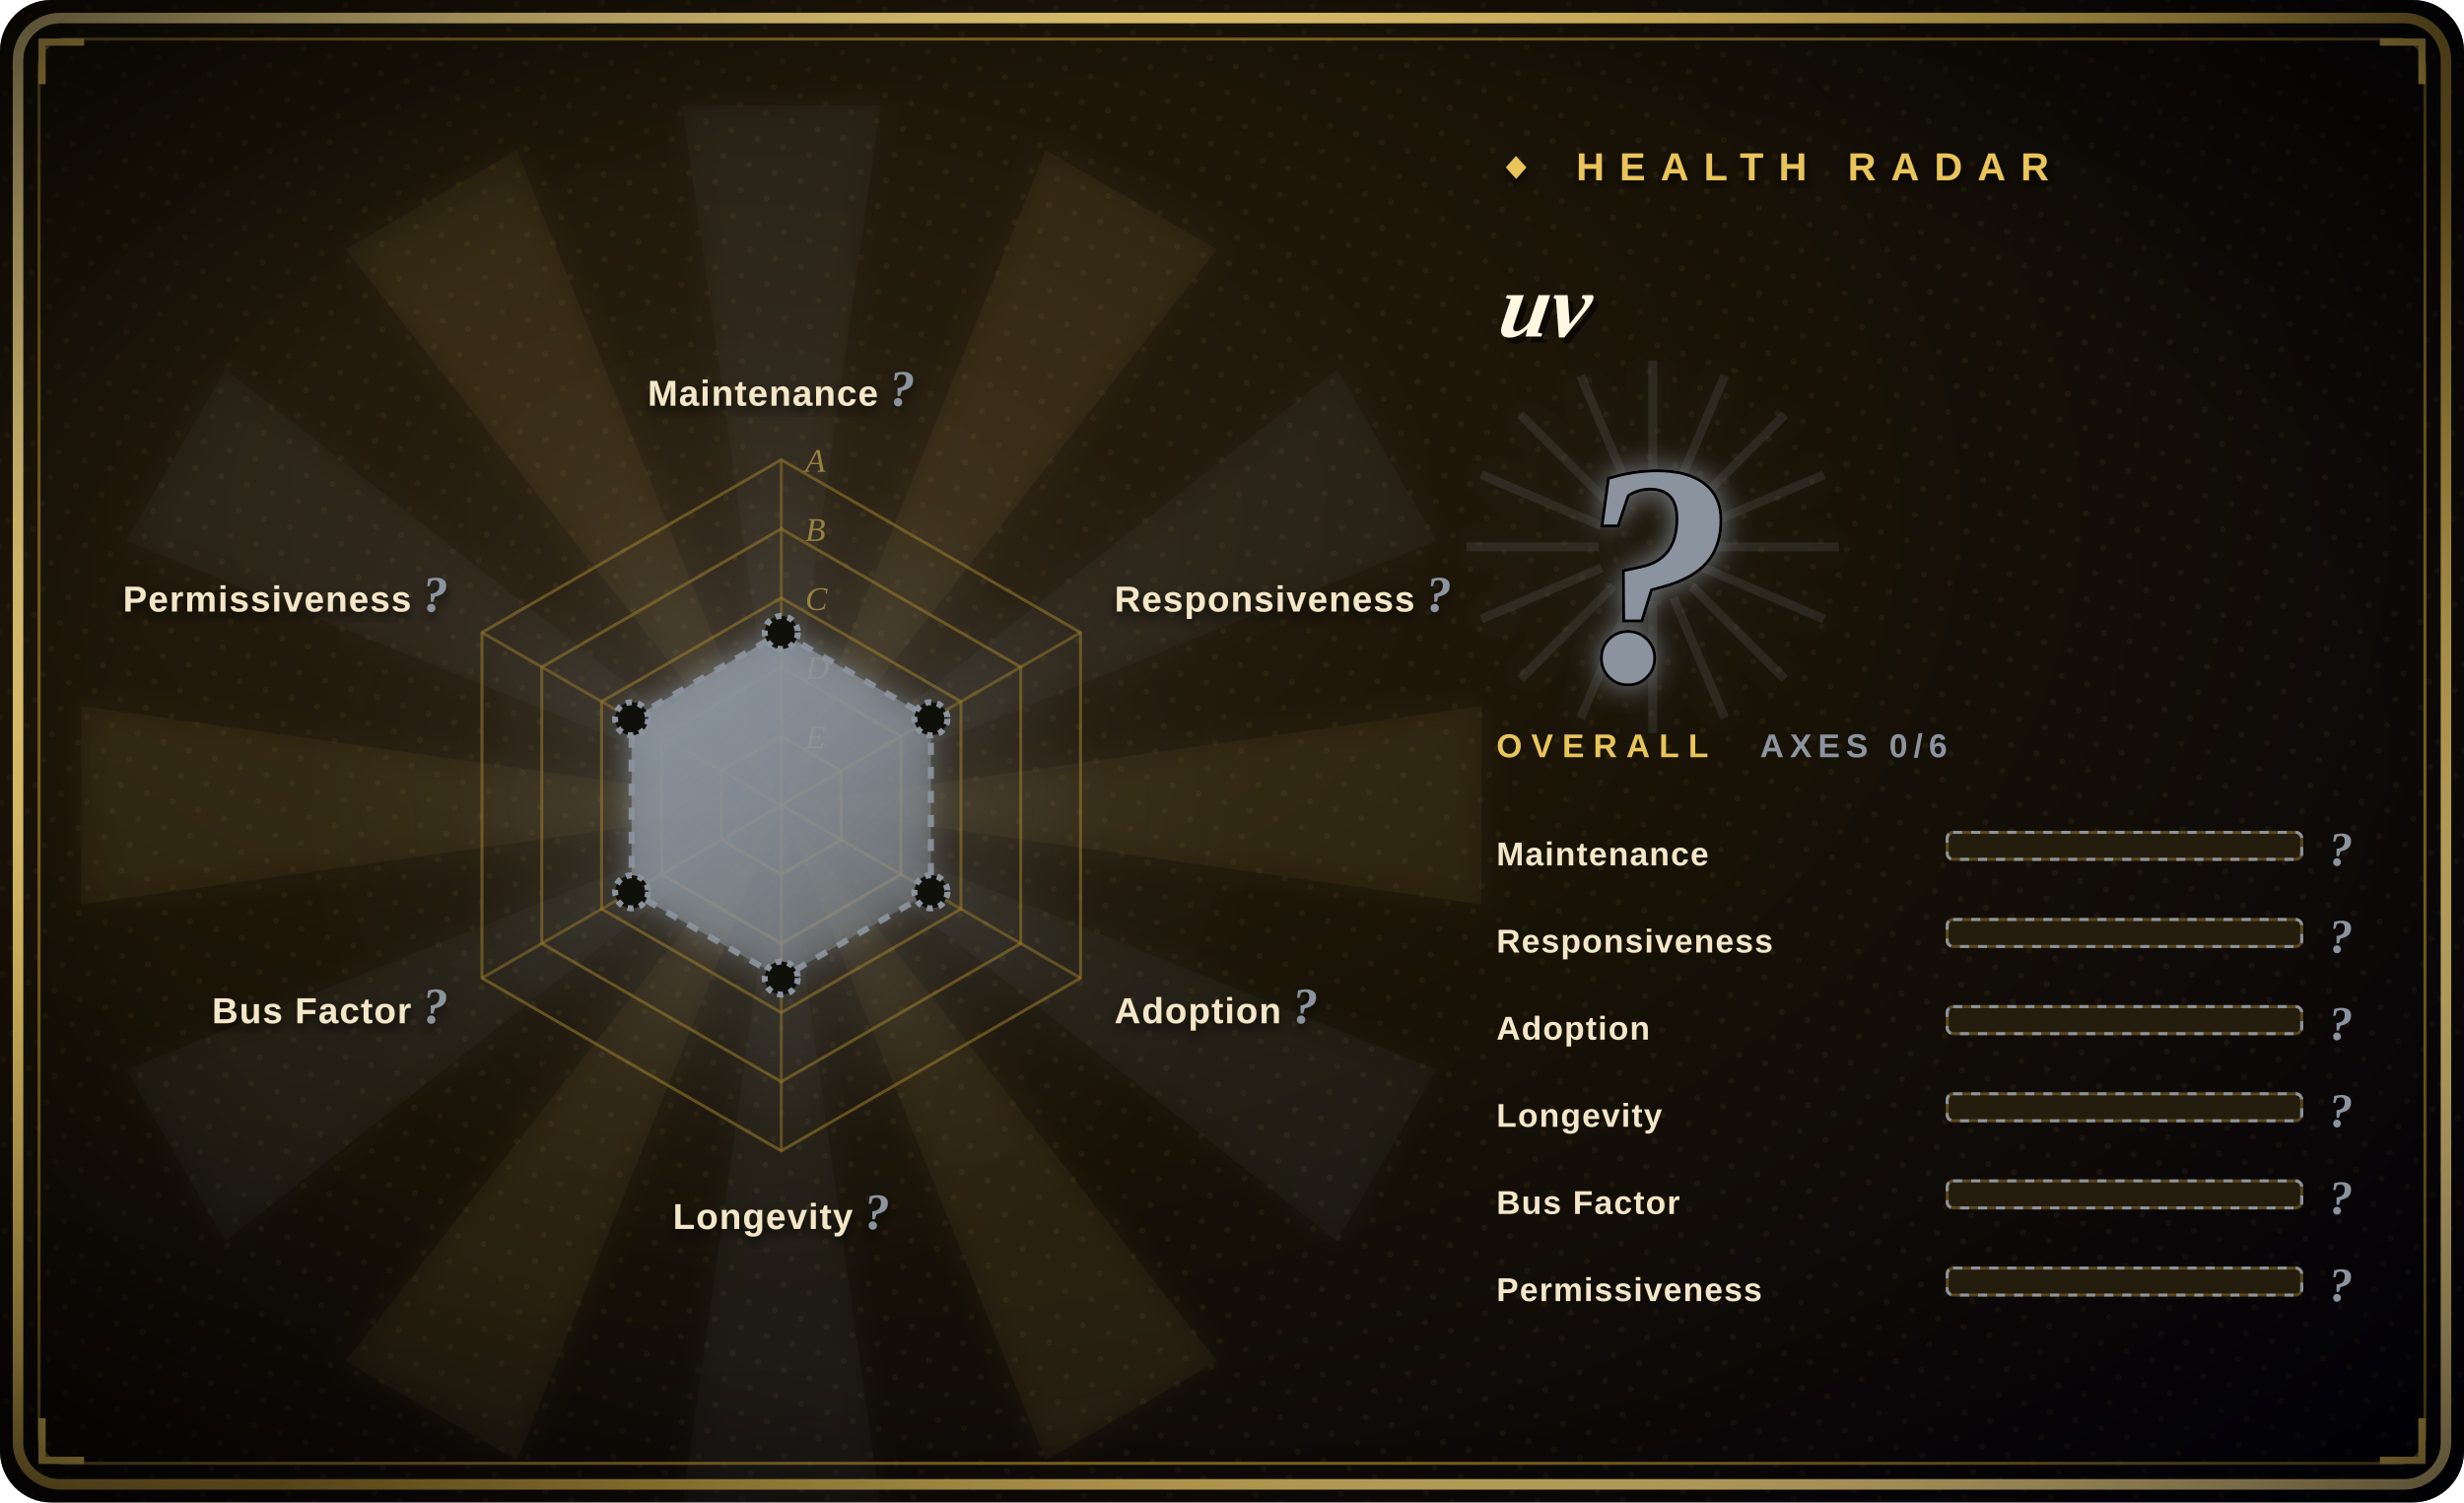
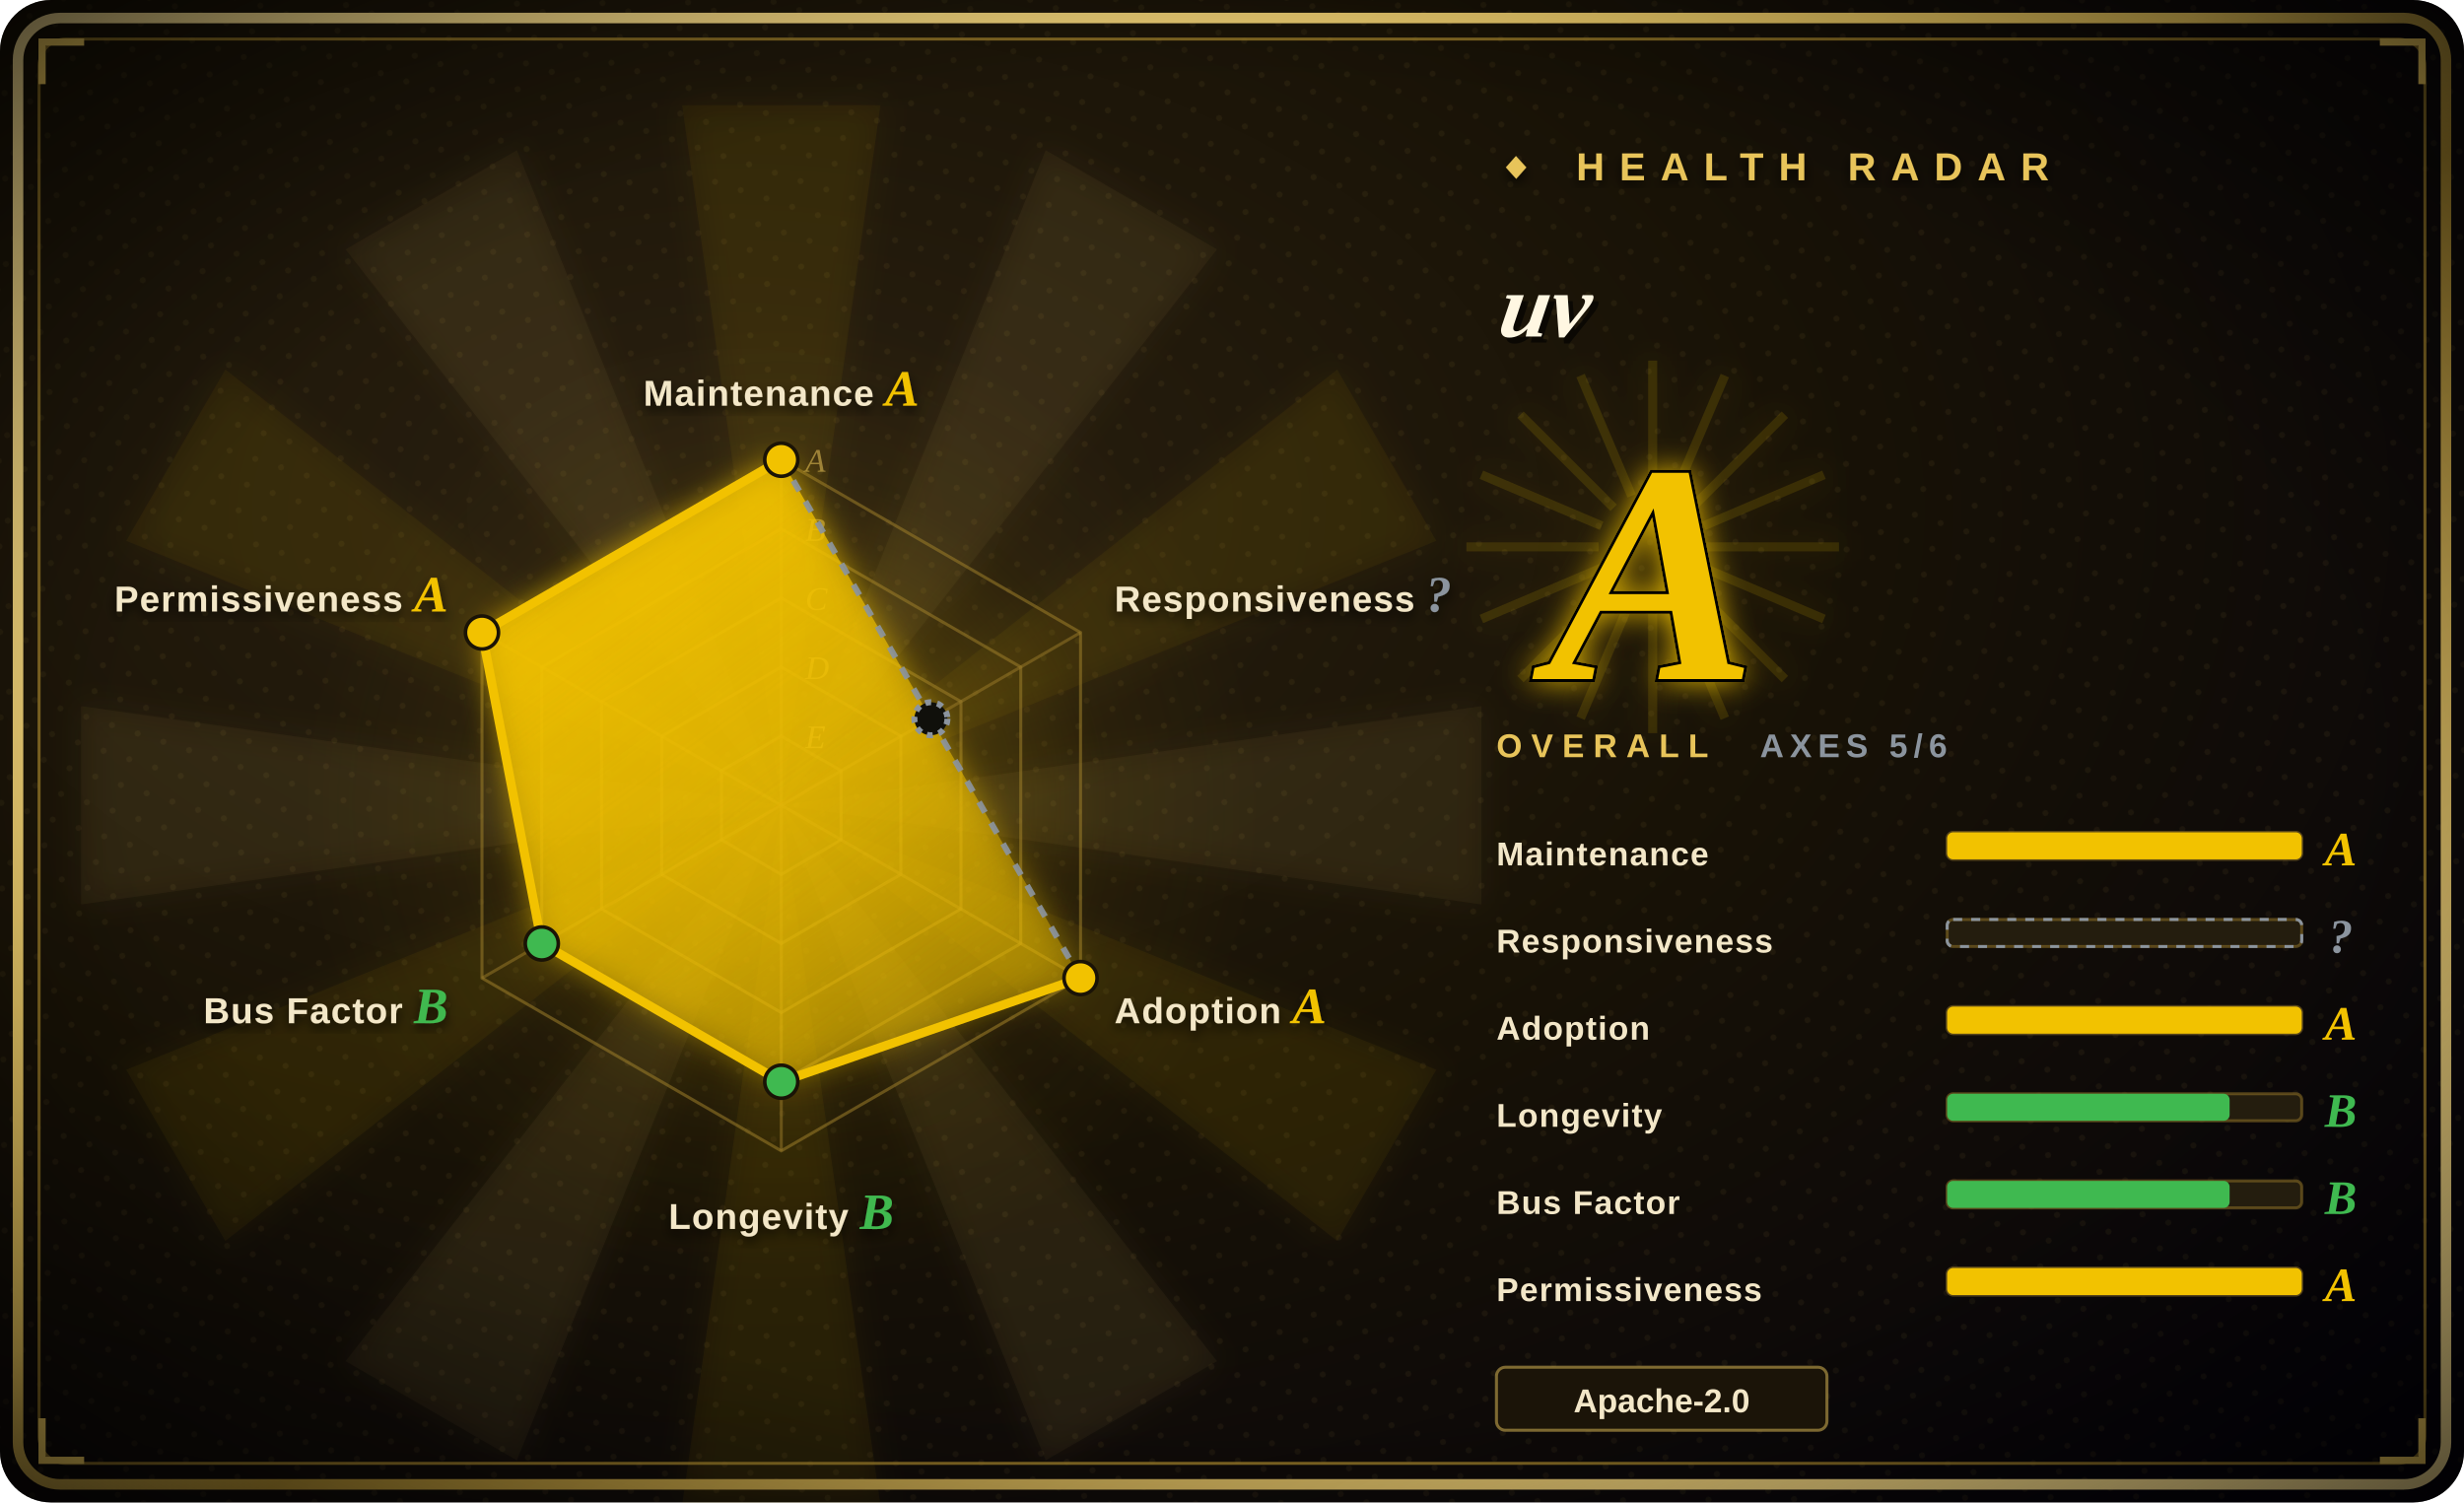
<svg xmlns="http://www.w3.org/2000/svg" width="820" height="500" viewBox="0 0 820 500">
  <defs>
    <radialGradient id="bg" cx="30%" cy="34%" r="90%">
      <stop offset="0%" stop-color="#2a2010" />
      <stop offset="48%" stop-color="#181206" />
      <stop offset="100%" stop-color="#05030a" />
    </radialGradient>
    <radialGradient id="vig" cx="50%" cy="50%" r="72%">
      <stop offset="62%" stop-color="#000000" stop-opacity="0" />
      <stop offset="100%" stop-color="#000000" stop-opacity="0.72" />
    </radialGradient>
    <linearGradient id="frame" x1="0" y1="0" x2="1" y2="1">
      <stop offset="0%" stop-color="#f6dd92" />
      <stop offset="45%" stop-color="#E8C45A" />
      <stop offset="55%" stop-color="#9c7d2a" />
      <stop offset="100%" stop-color="#f6dd92" />
    </linearGradient>
    <linearGradient id="poly" x1="0" y1="0" x2="0.7" y2="1">
-       <stop offset="0%" stop-color="#8B949E" stop-opacity="0.92" />
-       <stop offset="100%" stop-color="#8B949E" stop-opacity="0.34" />
+       <stop offset="0%" stop-color="#F2C200" stop-opacity="0.92" />
+       <stop offset="100%" stop-color="#F2C200" stop-opacity="0.34" />
    </linearGradient>
    <radialGradient id="halo" cx="50%" cy="50%" r="50%">
-       <stop offset="0%" stop-color="#8B949E" stop-opacity="0.34" />
-       <stop offset="68%" stop-color="#8B949E" stop-opacity="0.04" />
-       <stop offset="100%" stop-color="#8B949E" stop-opacity="0" />
+       <stop offset="0%" stop-color="#F2C200" stop-opacity="0.34" />
+       <stop offset="68%" stop-color="#F2C200" stop-opacity="0.04" />
+       <stop offset="100%" stop-color="#F2C200" stop-opacity="0" />
    </radialGradient>
    <filter id="glow" x="-60%" y="-60%" width="220%" height="220%">
      <feGaussianBlur stdDeviation="5" result="b" />
      <feMerge>
        <feMergeNode in="b" />
        <feMergeNode in="SourceGraphic" />
      </feMerge>
    </filter>
    <filter id="soft" x="-30%" y="-30%" width="160%" height="160%">
      <feDropShadow dx="0" dy="2" stdDeviation="2" flood-color="#000" flood-opacity="0.7" />
    </filter>
    <pattern id="halftone" width="9" height="9" patternUnits="userSpaceOnUse" patternTransform="rotate(18)">
      <circle cx="2" cy="2" r="1" fill="#E8C45A" fill-opacity="0.06" />
    </pattern>
  </defs>
  <rect width="820" height="500" rx="17" fill="url(#bg)" />
  <rect width="820" height="500" rx="17" fill="url(#halftone)" />
  <g opacity="0.5" filter="url(#glow)">
    <path d="M260,268 L493,235 L493,301 Z" fill="#E8C45A" fill-opacity="0.10" />
-     <path d="M260,268 L478,356 L445,413 Z" fill="#8B949E" fill-opacity="0.10" />
+     <path d="M260,268 L478,356 L445,413 Z" fill="#F2C200" fill-opacity="0.10" />
    <path d="M260,268 L405,453 L348,486 Z" fill="#E8C45A" fill-opacity="0.10" />
-     <path d="M260,268 L293,501 L227,501 Z" fill="#8B949E" fill-opacity="0.10" />
+     <path d="M260,268 L293,501 L227,501 Z" fill="#F2C200" fill-opacity="0.10" />
    <path d="M260,268 L172,486 L115,453 Z" fill="#E8C45A" fill-opacity="0.10" />
-     <path d="M260,268 L75,413 L42,356 Z" fill="#8B949E" fill-opacity="0.10" />
+     <path d="M260,268 L75,413 L42,356 Z" fill="#F2C200" fill-opacity="0.10" />
    <path d="M260,268 L27,301 L27,235 Z" fill="#E8C45A" fill-opacity="0.10" />
-     <path d="M260,268 L42,180 L75,123 Z" fill="#8B949E" fill-opacity="0.10" />
+     <path d="M260,268 L42,180 L75,123 Z" fill="#F2C200" fill-opacity="0.10" />
    <path d="M260,268 L115,83 L172,50 Z" fill="#E8C45A" fill-opacity="0.10" />
-     <path d="M260,268 L227,35 L293,35 Z" fill="#8B949E" fill-opacity="0.10" />
+     <path d="M260,268 L227,35 L293,35 Z" fill="#F2C200" fill-opacity="0.10" />
    <path d="M260,268 L348,50 L405,83 Z" fill="#E8C45A" fill-opacity="0.10" />
-     <path d="M260,268 L445,123 L478,180 Z" fill="#8B949E" fill-opacity="0.10" />
+     <path d="M260,268 L445,123 L478,180 Z" fill="#F2C200" fill-opacity="0.10" />
  </g>
  <circle cx="260" cy="268" r="161" fill="url(#halo)" />
  <rect x="6" y="6" width="808" height="488" rx="14" fill="none" stroke="url(#frame)" stroke-width="3.5" />
  <rect x="13" y="13" width="794" height="474" rx="9" fill="none" stroke="#9c7d2a" stroke-width="1" stroke-opacity="0.8" />
  <path d="M14,28 L14,14 L28,14" fill="none" stroke="#E8C45A" stroke-width="2.4" />
  <path d="M806,28 L806,14 L792,14" fill="none" stroke="#E8C45A" stroke-width="2.4" />
  <path d="M14,472 L14,486 L28,486" fill="none" stroke="#E8C45A" stroke-width="2.4" />
  <path d="M806,472 L806,486 L792,486" fill="none" stroke="#E8C45A" stroke-width="2.4" />
  <rect width="820" height="500" rx="17" fill="url(#vig)" />
  <polygon points="260.0,153.0 359.6,210.5 359.6,325.5 260.0,383.0 160.4,325.5 160.4,210.5" fill="none" stroke="#9c7d2a" stroke-opacity="0.55" stroke-width="1" />
  <polygon points="260.0,176.0 339.7,222.0 339.7,314.0 260.0,360.0 180.3,314.0 180.3,222.0" fill="none" stroke="#9c7d2a" stroke-opacity="0.55" stroke-width="1" />
  <polygon points="260.0,199.0 319.8,233.5 319.8,302.5 260.0,337.0 200.2,302.5 200.2,233.5" fill="none" stroke="#9c7d2a" stroke-opacity="0.55" stroke-width="1" />
  <polygon points="260.0,222.0 299.8,245.0 299.8,291.0 260.0,314.0 220.2,291.0 220.2,245.0" fill="none" stroke="#9c7d2a" stroke-opacity="0.55" stroke-width="1" />
  <polygon points="260.0,245.0 279.9,256.5 279.9,279.5 260.0,291.0 240.1,279.5 240.1,256.5" fill="none" stroke="#9c7d2a" stroke-opacity="0.55" stroke-width="1" />
  <line x1="260" y1="268" x2="260.0" y2="153.0" stroke="#9c7d2a" stroke-opacity="0.5" stroke-width="1" />
  <line x1="260" y1="268" x2="359.6" y2="210.5" stroke="#9c7d2a" stroke-opacity="0.5" stroke-width="1" />
  <line x1="260" y1="268" x2="359.6" y2="325.5" stroke="#9c7d2a" stroke-opacity="0.5" stroke-width="1" />
  <line x1="260" y1="268" x2="260.0" y2="383.0" stroke="#9c7d2a" stroke-opacity="0.5" stroke-width="1" />
  <line x1="260" y1="268" x2="160.4" y2="325.5" stroke="#9c7d2a" stroke-opacity="0.5" stroke-width="1" />
  <line x1="260" y1="268" x2="160.4" y2="210.5" stroke="#9c7d2a" stroke-opacity="0.5" stroke-width="1" />
  <text x="268" y="157.0" font-size="11" font-style="italic" fill="#E8C45A" fill-opacity="0.55" font-family="'Georgia','Times New Roman',serif">A</text>
  <text x="268" y="180.0" font-size="11" font-style="italic" fill="#E8C45A" fill-opacity="0.55" font-family="'Georgia','Times New Roman',serif">B</text>
  <text x="268" y="203.0" font-size="11" font-style="italic" fill="#E8C45A" fill-opacity="0.55" font-family="'Georgia','Times New Roman',serif">C</text>
  <text x="268" y="226.0" font-size="11" font-style="italic" fill="#E8C45A" fill-opacity="0.55" font-family="'Georgia','Times New Roman',serif">D</text>
  <text x="268" y="249.0" font-size="11" font-style="italic" fill="#E8C45A" fill-opacity="0.55" font-family="'Georgia','Times New Roman',serif">E</text>
-   <polygon points="260.0,210.5 309.8,239.2 309.8,296.8 260.0,325.5 210.2,296.8 210.2,239.2" fill="url(#poly)" filter="url(#glow)" />
-   <line x1="260.0" y1="210.5" x2="309.8" y2="239.2" stroke="#8B949E" stroke-width="2" stroke-dasharray="4 4" stroke-opacity="0.92" />
-   <line x1="309.8" y1="239.2" x2="309.8" y2="296.8" stroke="#8B949E" stroke-width="2" stroke-dasharray="4 4" stroke-opacity="0.92" />
-   <line x1="309.8" y1="296.8" x2="260.0" y2="325.5" stroke="#8B949E" stroke-width="2" stroke-dasharray="4 4" stroke-opacity="0.92" />
-   <line x1="260.0" y1="325.5" x2="210.2" y2="296.8" stroke="#8B949E" stroke-width="2" stroke-dasharray="4 4" stroke-opacity="0.92" />
-   <line x1="210.2" y1="296.8" x2="210.2" y2="239.2" stroke="#8B949E" stroke-width="2" stroke-dasharray="4 4" stroke-opacity="0.92" />
-   <line x1="210.2" y1="239.2" x2="260.0" y2="210.5" stroke="#8B949E" stroke-width="2" stroke-dasharray="4 4" stroke-opacity="0.92" />
-   <circle cx="260.0" cy="210.5" r="5.5" fill="#10100b" stroke="#8B949E" stroke-width="2" stroke-dasharray="2 2" />
+   <polygon points="260.0,153.0 309.8,239.2 359.6,325.5 260.0,360.0 180.3,314.0 160.4,210.5" fill="url(#poly)" filter="url(#glow)" />
+   <line x1="260.0" y1="153.0" x2="309.8" y2="239.2" stroke="#8B949E" stroke-width="2" stroke-dasharray="4 4" stroke-opacity="0.92" />
+   <line x1="309.8" y1="239.2" x2="359.6" y2="325.5" stroke="#8B949E" stroke-width="2" stroke-dasharray="4 4" stroke-opacity="0.92" />
+   <line x1="359.6" y1="325.5" x2="260.0" y2="360.0" stroke="#F2C200" stroke-width="3" />
+   <line x1="260.0" y1="360.0" x2="180.3" y2="314.0" stroke="#F2C200" stroke-width="3" />
+   <line x1="180.3" y1="314.0" x2="160.4" y2="210.5" stroke="#F2C200" stroke-width="3" />
+   <line x1="160.4" y1="210.5" x2="260.0" y2="153.0" stroke="#F2C200" stroke-width="3" />
+   <circle cx="260.0" cy="153.0" r="5.5" fill="#F2C200" stroke="#1a1306" stroke-width="1.2" />
  <circle cx="309.8" cy="239.2" r="5.5" fill="#10100b" stroke="#8B949E" stroke-width="2" stroke-dasharray="2 2" />
-   <circle cx="309.8" cy="296.8" r="5.5" fill="#10100b" stroke="#8B949E" stroke-width="2" stroke-dasharray="2 2" />
-   <circle cx="260.0" cy="325.5" r="5.5" fill="#10100b" stroke="#8B949E" stroke-width="2" stroke-dasharray="2 2" />
-   <circle cx="210.2" cy="296.8" r="5.5" fill="#10100b" stroke="#8B949E" stroke-width="2" stroke-dasharray="2 2" />
-   <circle cx="210.2" cy="239.2" r="5.5" fill="#10100b" stroke="#8B949E" stroke-width="2" stroke-dasharray="2 2" />
-   <text x="260.0" y="135.0" font-size="12" font-weight="900" fill="#f3e7c8" text-anchor="middle" font-family="'Arial Black','Helvetica Neue',Arial,sans-serif" letter-spacing="0.4" filter="url(#soft)">Maintenance <tspan fill="#8B949E" font-family="'Georgia','Times New Roman',serif" font-style="italic" font-size="17">?</tspan>
+   <circle cx="359.6" cy="325.5" r="5.5" fill="#F2C200" stroke="#1a1306" stroke-width="1.2" />
+   <circle cx="260.0" cy="360.0" r="5.5" fill="#3FB950" stroke="#1a1306" stroke-width="1.2" />
+   <circle cx="180.3" cy="314.0" r="5.5" fill="#3FB950" stroke="#1a1306" stroke-width="1.2" />
+   <circle cx="160.4" cy="210.5" r="5.5" fill="#F2C200" stroke="#1a1306" stroke-width="1.2" />
+   <text x="260.0" y="135.0" font-size="12" font-weight="900" fill="#f3e7c8" text-anchor="middle" font-family="'Arial Black','Helvetica Neue',Arial,sans-serif" letter-spacing="0.4" filter="url(#soft)">Maintenance <tspan fill="#F2C200" font-family="'Georgia','Times New Roman',serif" font-style="italic" font-size="17">A</tspan>
  </text>
  <text x="370.9" y="203.5" font-size="12" font-weight="900" fill="#f3e7c8" text-anchor="start" font-family="'Arial Black','Helvetica Neue',Arial,sans-serif" letter-spacing="0.4" filter="url(#soft)">Responsiveness <tspan fill="#8B949E" font-family="'Georgia','Times New Roman',serif" font-style="italic" font-size="17">?</tspan>
  </text>
-   <text x="370.9" y="340.5" font-size="12" font-weight="900" fill="#f3e7c8" text-anchor="start" font-family="'Arial Black','Helvetica Neue',Arial,sans-serif" letter-spacing="0.4" filter="url(#soft)">Adoption <tspan fill="#8B949E" font-family="'Georgia','Times New Roman',serif" font-style="italic" font-size="17">?</tspan>
+   <text x="370.9" y="340.5" font-size="12" font-weight="900" fill="#f3e7c8" text-anchor="start" font-family="'Arial Black','Helvetica Neue',Arial,sans-serif" letter-spacing="0.4" filter="url(#soft)">Adoption <tspan fill="#F2C200" font-family="'Georgia','Times New Roman',serif" font-style="italic" font-size="17">A</tspan>
  </text>
-   <text x="260.0" y="409.0" font-size="12" font-weight="900" fill="#f3e7c8" text-anchor="middle" font-family="'Arial Black','Helvetica Neue',Arial,sans-serif" letter-spacing="0.4" filter="url(#soft)">Longevity <tspan fill="#8B949E" font-family="'Georgia','Times New Roman',serif" font-style="italic" font-size="17">?</tspan>
+   <text x="260.0" y="409.0" font-size="12" font-weight="900" fill="#f3e7c8" text-anchor="middle" font-family="'Arial Black','Helvetica Neue',Arial,sans-serif" letter-spacing="0.4" filter="url(#soft)">Longevity <tspan fill="#3FB950" font-family="'Georgia','Times New Roman',serif" font-style="italic" font-size="17">B</tspan>
  </text>
-   <text x="149.1" y="340.5" font-size="12" font-weight="900" fill="#f3e7c8" text-anchor="end" font-family="'Arial Black','Helvetica Neue',Arial,sans-serif" letter-spacing="0.4" filter="url(#soft)">Bus Factor <tspan fill="#8B949E" font-family="'Georgia','Times New Roman',serif" font-style="italic" font-size="17">?</tspan>
+   <text x="149.1" y="340.5" font-size="12" font-weight="900" fill="#f3e7c8" text-anchor="end" font-family="'Arial Black','Helvetica Neue',Arial,sans-serif" letter-spacing="0.4" filter="url(#soft)">Bus Factor <tspan fill="#3FB950" font-family="'Georgia','Times New Roman',serif" font-style="italic" font-size="17">B</tspan>
  </text>
-   <text x="149.1" y="203.5" font-size="12" font-weight="900" fill="#f3e7c8" text-anchor="end" font-family="'Arial Black','Helvetica Neue',Arial,sans-serif" letter-spacing="0.4" filter="url(#soft)">Permissiveness <tspan fill="#8B949E" font-family="'Georgia','Times New Roman',serif" font-style="italic" font-size="17">?</tspan>
+   <text x="149.1" y="203.5" font-size="12" font-weight="900" fill="#f3e7c8" text-anchor="end" font-family="'Arial Black','Helvetica Neue',Arial,sans-serif" letter-spacing="0.4" filter="url(#soft)">Permissiveness <tspan fill="#F2C200" font-family="'Georgia','Times New Roman',serif" font-style="italic" font-size="17">A</tspan>
  </text>
  <text x="498" y="60" font-size="13" letter-spacing="5" fill="#E8C45A" font-weight="900" font-family="'Arial Black','Helvetica Neue',Arial,sans-serif" filter="url(#soft)">◆ HEALTH RADAR</text>
  <g transform="translate(498,112) skewX(-9)">
    <text x="2" y="2" font-size="30" font-weight="900" font-style="italic" fill="#000" fill-opacity="0.6" font-family="'Georgia','Times New Roman',serif">uv</text>
    <text x="0" y="0" font-size="30" font-weight="900" font-style="italic" fill="#fff7e2" font-family="'Georgia','Times New Roman',serif">uv</text>
  </g>
  <line x1="498" y1="124" x2="648" y2="124" stroke="url(#frame)" stroke-width="2" />
  <g opacity="0.85" filter="url(#glow)">
-     <line x1="568" y1="182" x2="612" y2="182" stroke="#8B949E" stroke-opacity="0.16" stroke-width="3" />
-     <line x1="567" y1="189" x2="607" y2="206" stroke="#8B949E" stroke-opacity="0.16" stroke-width="3" />
-     <line x1="563" y1="195" x2="594" y2="226" stroke="#8B949E" stroke-opacity="0.16" stroke-width="3" />
-     <line x1="557" y1="199" x2="574" y2="239" stroke="#8B949E" stroke-opacity="0.16" stroke-width="3" />
-     <line x1="550" y1="200" x2="550" y2="244" stroke="#8B949E" stroke-opacity="0.16" stroke-width="3" />
-     <line x1="543" y1="199" x2="526" y2="239" stroke="#8B949E" stroke-opacity="0.16" stroke-width="3" />
-     <line x1="537" y1="195" x2="506" y2="226" stroke="#8B949E" stroke-opacity="0.16" stroke-width="3" />
-     <line x1="533" y1="189" x2="493" y2="206" stroke="#8B949E" stroke-opacity="0.16" stroke-width="3" />
-     <line x1="532" y1="182" x2="488" y2="182" stroke="#8B949E" stroke-opacity="0.16" stroke-width="3" />
-     <line x1="533" y1="175" x2="493" y2="158" stroke="#8B949E" stroke-opacity="0.16" stroke-width="3" />
-     <line x1="537" y1="169" x2="506" y2="138" stroke="#8B949E" stroke-opacity="0.16" stroke-width="3" />
-     <line x1="543" y1="165" x2="526" y2="125" stroke="#8B949E" stroke-opacity="0.16" stroke-width="3" />
-     <line x1="550" y1="164" x2="550" y2="120" stroke="#8B949E" stroke-opacity="0.16" stroke-width="3" />
-     <line x1="557" y1="165" x2="574" y2="125" stroke="#8B949E" stroke-opacity="0.16" stroke-width="3" />
-     <line x1="563" y1="169" x2="594" y2="138" stroke="#8B949E" stroke-opacity="0.16" stroke-width="3" />
-     <line x1="567" y1="175" x2="607" y2="158" stroke="#8B949E" stroke-opacity="0.16" stroke-width="3" />
+     <line x1="568" y1="182" x2="612" y2="182" stroke="#F2C200" stroke-opacity="0.16" stroke-width="3" />
+     <line x1="567" y1="189" x2="607" y2="206" stroke="#F2C200" stroke-opacity="0.16" stroke-width="3" />
+     <line x1="563" y1="195" x2="594" y2="226" stroke="#F2C200" stroke-opacity="0.16" stroke-width="3" />
+     <line x1="557" y1="199" x2="574" y2="239" stroke="#F2C200" stroke-opacity="0.16" stroke-width="3" />
+     <line x1="550" y1="200" x2="550" y2="244" stroke="#F2C200" stroke-opacity="0.16" stroke-width="3" />
+     <line x1="543" y1="199" x2="526" y2="239" stroke="#F2C200" stroke-opacity="0.16" stroke-width="3" />
+     <line x1="537" y1="195" x2="506" y2="226" stroke="#F2C200" stroke-opacity="0.16" stroke-width="3" />
+     <line x1="533" y1="189" x2="493" y2="206" stroke="#F2C200" stroke-opacity="0.16" stroke-width="3" />
+     <line x1="532" y1="182" x2="488" y2="182" stroke="#F2C200" stroke-opacity="0.16" stroke-width="3" />
+     <line x1="533" y1="175" x2="493" y2="158" stroke="#F2C200" stroke-opacity="0.16" stroke-width="3" />
+     <line x1="537" y1="169" x2="506" y2="138" stroke="#F2C200" stroke-opacity="0.16" stroke-width="3" />
+     <line x1="543" y1="165" x2="526" y2="125" stroke="#F2C200" stroke-opacity="0.16" stroke-width="3" />
+     <line x1="550" y1="164" x2="550" y2="120" stroke="#F2C200" stroke-opacity="0.16" stroke-width="3" />
+     <line x1="557" y1="165" x2="574" y2="125" stroke="#F2C200" stroke-opacity="0.16" stroke-width="3" />
+     <line x1="563" y1="169" x2="594" y2="138" stroke="#F2C200" stroke-opacity="0.16" stroke-width="3" />
+     <line x1="567" y1="175" x2="607" y2="158" stroke="#F2C200" stroke-opacity="0.16" stroke-width="3" />
  </g>
-   <text x="550" y="226" font-size="104" font-weight="900" font-style="italic" text-anchor="middle" fill="#8B949E" stroke="#000" stroke-width="2" paint-order="stroke" font-family="'Georgia','Times New Roman',serif" filter="url(#glow)">?</text>
+   <text x="550" y="226" font-size="104" font-weight="900" font-style="italic" text-anchor="middle" fill="#F2C200" stroke="#000" stroke-width="2" paint-order="stroke" font-family="'Georgia','Times New Roman',serif" filter="url(#glow)">A</text>
  <text x="498" y="252" font-size="11" letter-spacing="3" fill="#E8C45A" font-family="'Arial Black','Helvetica Neue',Arial,sans-serif" font-weight="900">OVERALL</text>
-   <text x="648" y="252" font-size="11" letter-spacing="2" fill="#8B949E" font-family="'Arial Black','Helvetica Neue',Arial,sans-serif" font-weight="900" text-anchor="end">AXES 0/6</text>
+   <text x="648" y="252" font-size="11" letter-spacing="2" fill="#8B949E" font-family="'Arial Black','Helvetica Neue',Arial,sans-serif" font-weight="900" text-anchor="end">AXES 5/6</text>
  <text x="498" y="288" font-size="11" font-weight="900" fill="#f3e7c8" font-family="'Arial Black','Helvetica Neue',Arial,sans-serif" letter-spacing="0.4">Maintenance</text>
  <rect x="648" y="277" width="118" height="9" rx="2" fill="#241d0e" stroke="#9c7d2a" stroke-opacity="0.5" />
-   <rect x="648" y="277" width="118" height="9" rx="2" fill="none" stroke="#8B949E" stroke-dasharray="3 3" />
-   <text x="779" y="288" font-size="16" font-weight="900" font-style="italic" fill="#8B949E" font-family="'Georgia','Times New Roman',serif" text-anchor="middle">?</text>
+   <rect x="648" y="277" width="118" height="9" rx="2" fill="#F2C200" />
+   <text x="779" y="288" font-size="16" font-weight="900" font-style="italic" fill="#F2C200" font-family="'Georgia','Times New Roman',serif" text-anchor="middle">A</text>
  <text x="498" y="317" font-size="11" font-weight="900" fill="#f3e7c8" font-family="'Arial Black','Helvetica Neue',Arial,sans-serif" letter-spacing="0.4">Responsiveness</text>
  <rect x="648" y="306" width="118" height="9" rx="2" fill="#241d0e" stroke="#9c7d2a" stroke-opacity="0.5" />
  <rect x="648" y="306" width="118" height="9" rx="2" fill="none" stroke="#8B949E" stroke-dasharray="3 3" />
  <text x="779" y="317" font-size="16" font-weight="900" font-style="italic" fill="#8B949E" font-family="'Georgia','Times New Roman',serif" text-anchor="middle">?</text>
  <text x="498" y="346" font-size="11" font-weight="900" fill="#f3e7c8" font-family="'Arial Black','Helvetica Neue',Arial,sans-serif" letter-spacing="0.4">Adoption</text>
  <rect x="648" y="335" width="118" height="9" rx="2" fill="#241d0e" stroke="#9c7d2a" stroke-opacity="0.5" />
-   <rect x="648" y="335" width="118" height="9" rx="2" fill="none" stroke="#8B949E" stroke-dasharray="3 3" />
-   <text x="779" y="346" font-size="16" font-weight="900" font-style="italic" fill="#8B949E" font-family="'Georgia','Times New Roman',serif" text-anchor="middle">?</text>
+   <rect x="648" y="335" width="118" height="9" rx="2" fill="#F2C200" />
+   <text x="779" y="346" font-size="16" font-weight="900" font-style="italic" fill="#F2C200" font-family="'Georgia','Times New Roman',serif" text-anchor="middle">A</text>
  <text x="498" y="375" font-size="11" font-weight="900" fill="#f3e7c8" font-family="'Arial Black','Helvetica Neue',Arial,sans-serif" letter-spacing="0.4">Longevity</text>
  <rect x="648" y="364" width="118" height="9" rx="2" fill="#241d0e" stroke="#9c7d2a" stroke-opacity="0.5" />
-   <rect x="648" y="364" width="118" height="9" rx="2" fill="none" stroke="#8B949E" stroke-dasharray="3 3" />
-   <text x="779" y="375" font-size="16" font-weight="900" font-style="italic" fill="#8B949E" font-family="'Georgia','Times New Roman',serif" text-anchor="middle">?</text>
+   <rect x="648" y="364" width="94" height="9" rx="2" fill="#3FB950" />
+   <text x="779" y="375" font-size="16" font-weight="900" font-style="italic" fill="#3FB950" font-family="'Georgia','Times New Roman',serif" text-anchor="middle">B</text>
  <text x="498" y="404" font-size="11" font-weight="900" fill="#f3e7c8" font-family="'Arial Black','Helvetica Neue',Arial,sans-serif" letter-spacing="0.4">Bus Factor</text>
  <rect x="648" y="393" width="118" height="9" rx="2" fill="#241d0e" stroke="#9c7d2a" stroke-opacity="0.5" />
-   <rect x="648" y="393" width="118" height="9" rx="2" fill="none" stroke="#8B949E" stroke-dasharray="3 3" />
-   <text x="779" y="404" font-size="16" font-weight="900" font-style="italic" fill="#8B949E" font-family="'Georgia','Times New Roman',serif" text-anchor="middle">?</text>
+   <rect x="648" y="393" width="94" height="9" rx="2" fill="#3FB950" />
+   <text x="779" y="404" font-size="16" font-weight="900" font-style="italic" fill="#3FB950" font-family="'Georgia','Times New Roman',serif" text-anchor="middle">B</text>
  <text x="498" y="433" font-size="11" font-weight="900" fill="#f3e7c8" font-family="'Arial Black','Helvetica Neue',Arial,sans-serif" letter-spacing="0.4">Permissiveness</text>
  <rect x="648" y="422" width="118" height="9" rx="2" fill="#241d0e" stroke="#9c7d2a" stroke-opacity="0.5" />
-   <rect x="648" y="422" width="118" height="9" rx="2" fill="none" stroke="#8B949E" stroke-dasharray="3 3" />
-   <text x="779" y="433" font-size="16" font-weight="900" font-style="italic" fill="#8B949E" font-family="'Georgia','Times New Roman',serif" text-anchor="middle">?</text>
+   <rect x="648" y="422" width="118" height="9" rx="2" fill="#F2C200" />
+   <text x="779" y="433" font-size="16" font-weight="900" font-style="italic" fill="#F2C200" font-family="'Georgia','Times New Roman',serif" text-anchor="middle">A</text>
+   <rect x="498" y="455" width="110" height="21" rx="3" fill="#1b1408" stroke="#E8C45A" stroke-opacity="0.5" />
+   <text x="553.0" y="470" font-size="11" font-weight="700" fill="#f3e7c8" text-anchor="middle" font-family="'Arial Black','Helvetica Neue',Arial,sans-serif">Apache-2.0</text>
</svg>
